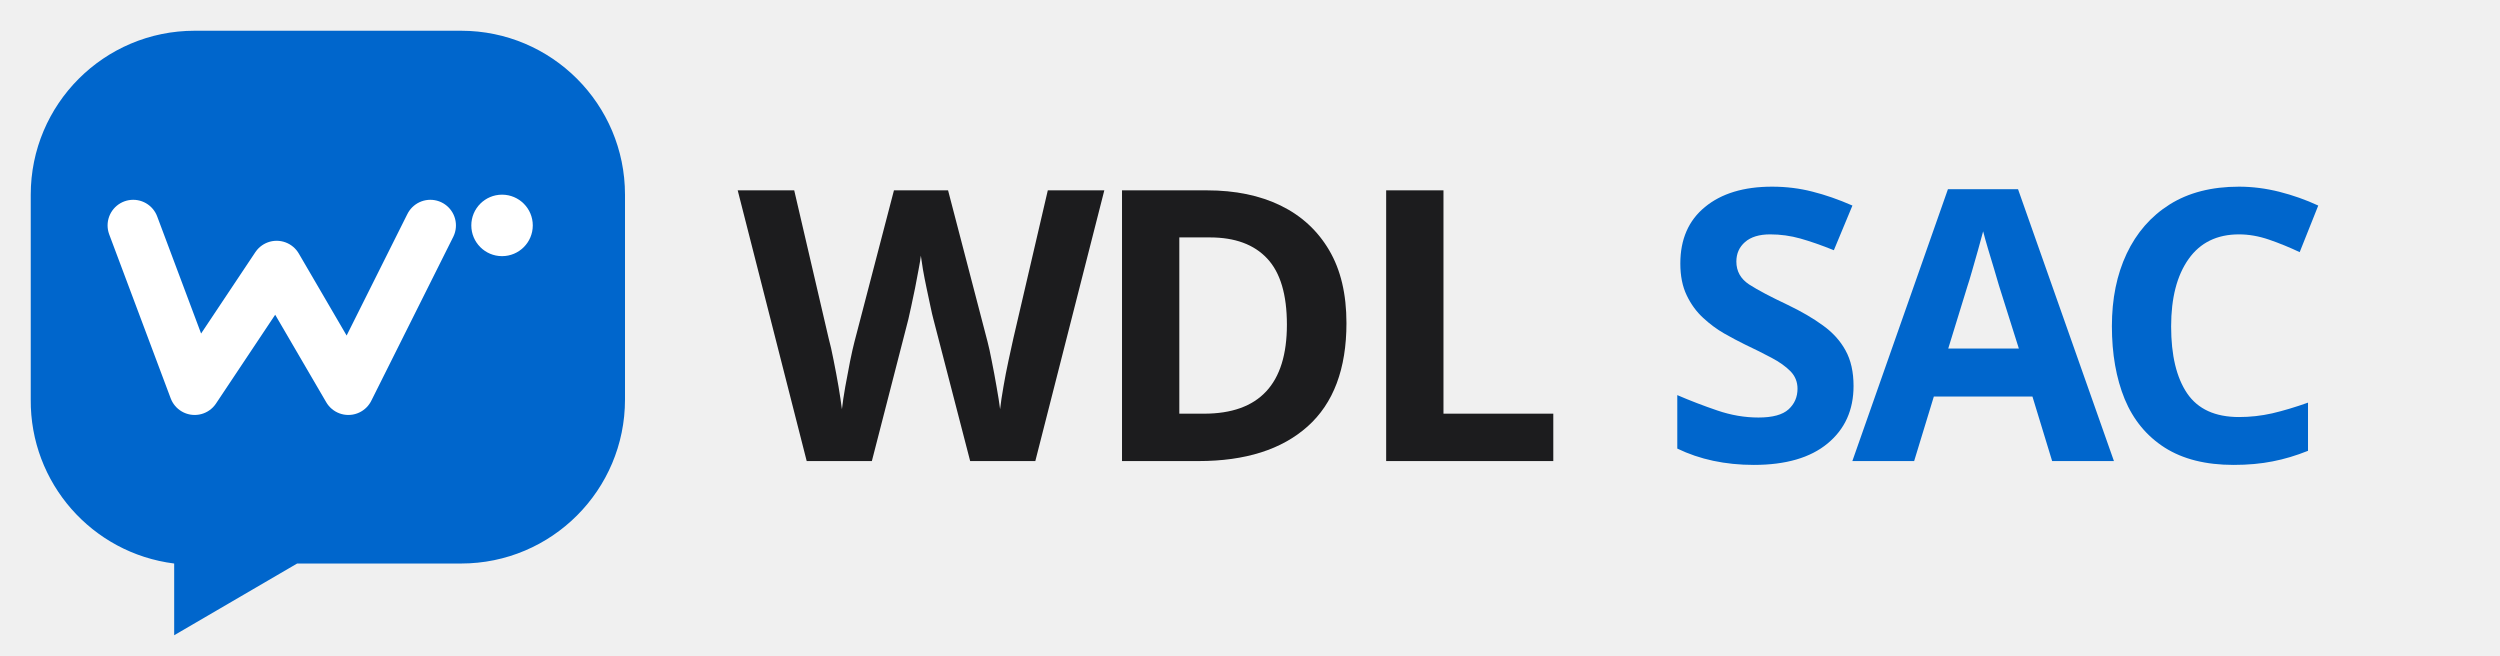
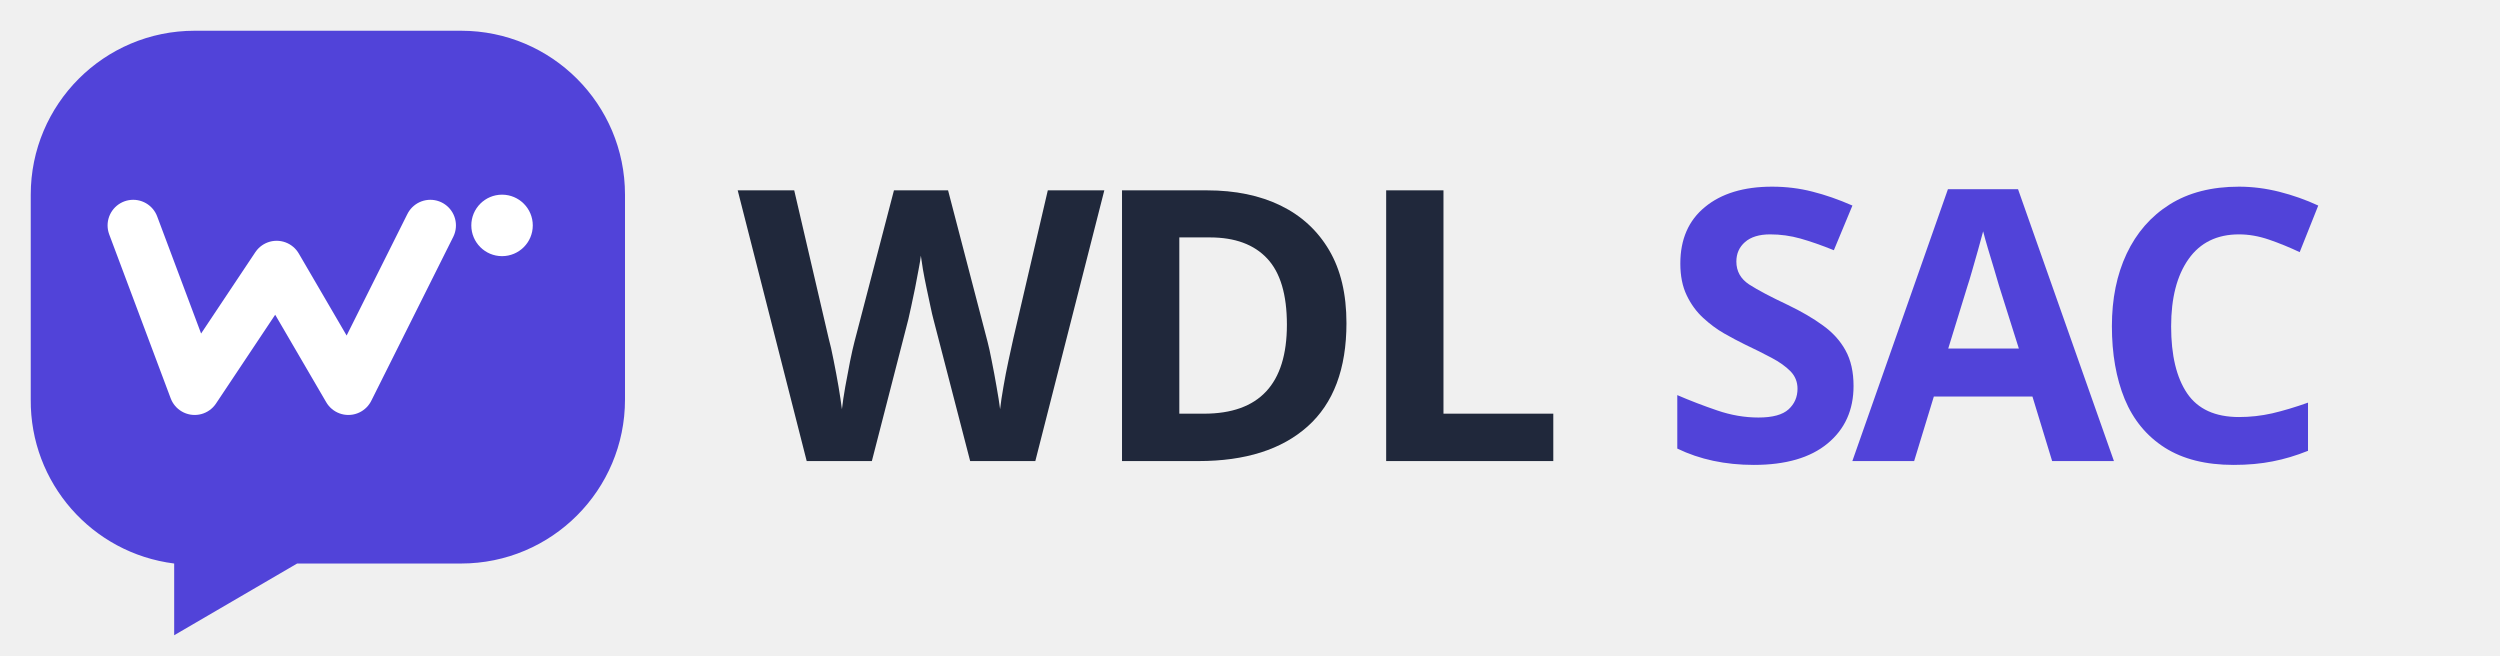
<svg xmlns="http://www.w3.org/2000/svg" viewBox="0 0 244 64">
  <style>
-     .word { fill: #1c1c1e }
-     .sac { fill: #0066cc }
+     .word { fill: #20283b }
+     .sac { fill: #5143d9 }
    @media (prefers-color-scheme: dark) {
-       .word { fill: #f5f5f7 }
-       .sac { fill: #78b6ff }
+       .word { fill: #eef1fa }
+       .sac { fill: #b0a7ff }
    }
  </style>
-   <path fill="#0066cc" d="M19 3h26a16 16 0 0 1 16 16v20a16 16 0 0 1-16 16H29L17 62v-7A16 16 0 0 1 3 39V19A16 16 0 0 1 19 3Z" />
+   <path fill="#5143d9" d="M19 3h26a16 16 0 0 1 16 16v20a16 16 0 0 1-16 16H29L17 62v-7A16 16 0 0 1 3 39V19A16 16 0 0 1 19 3Z" />
  <path fill="none" stroke="#ffffff" stroke-width="5" stroke-linecap="round" stroke-linejoin="round" d="m13 22 6 16 8-12 7 12 8-16" />
  <path fill="#fff" d="M46 22a3 3 0 1 1 6 0 3 3 0 0 1-6 0Z" />
  <g font-family="system-ui,sans-serif" font-weight="800" dominant-baseline="alphabetic">
    <text class="word" x="72" y="45" font-size="37" letter-spacing="-1.6">WDL</text>
    <text class="sac" x="162" y="45" font-size="37" letter-spacing="-1.6">SAC</text>
  </g>
</svg>
